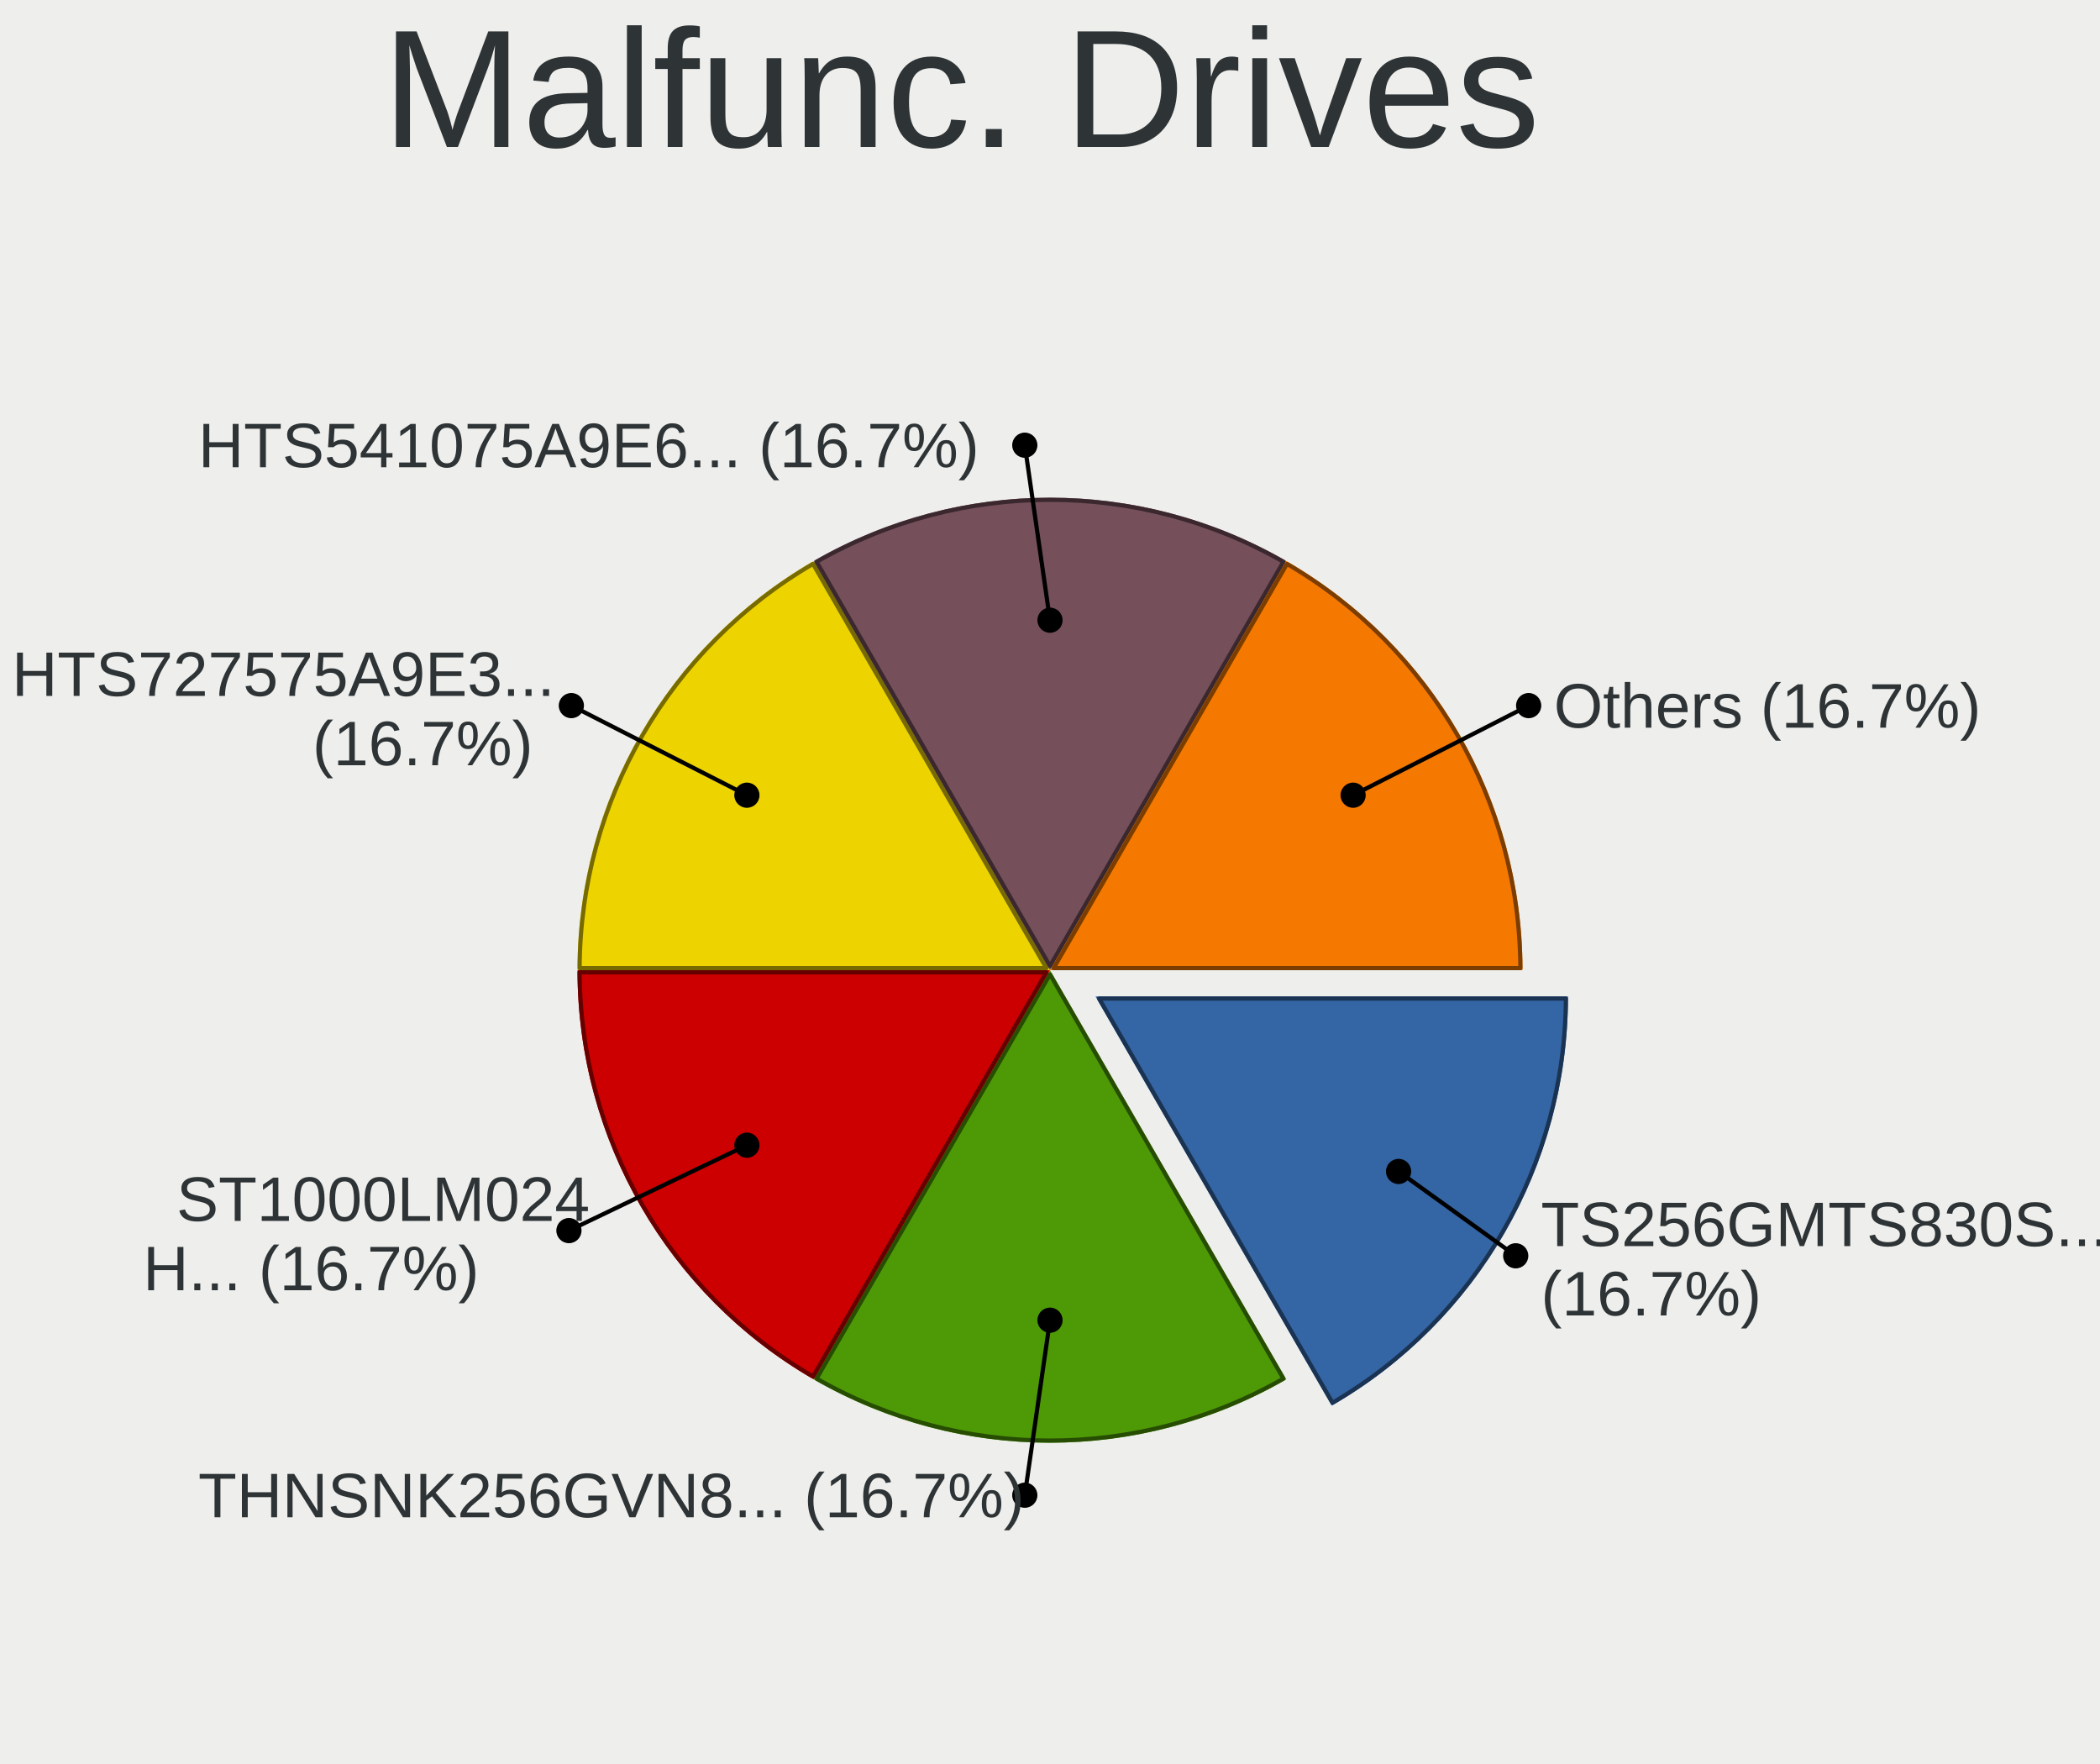
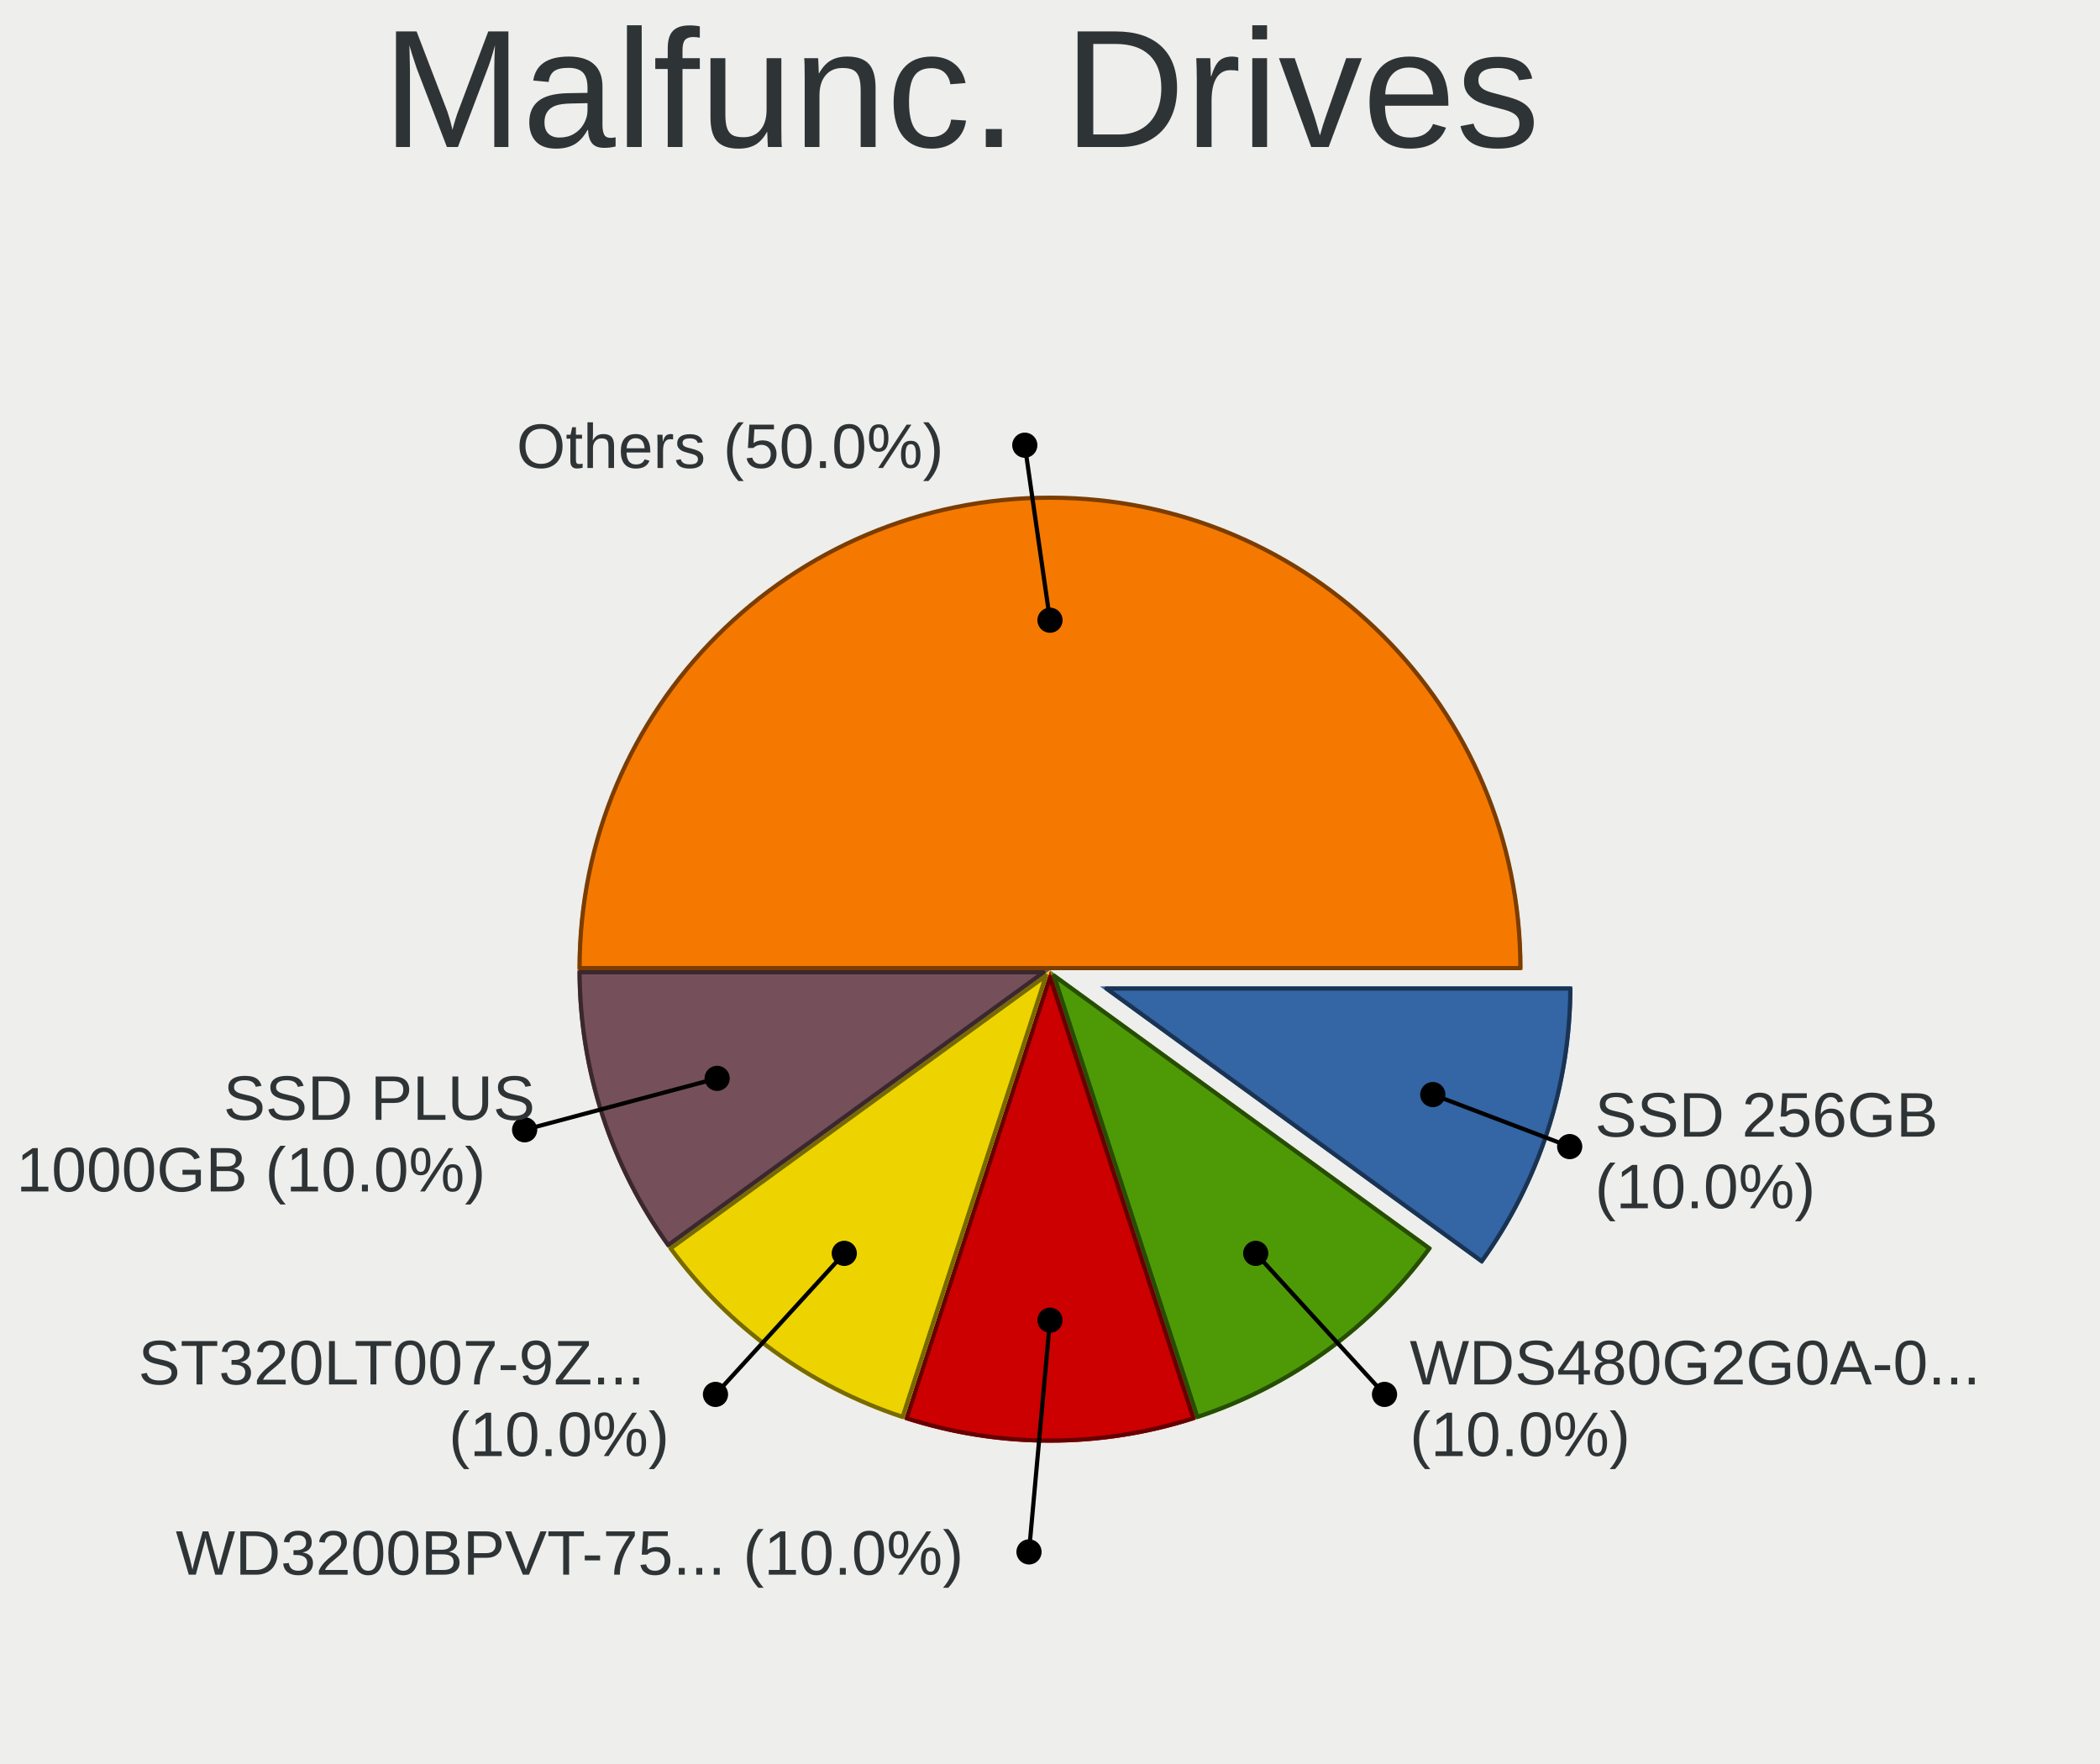
<svg xmlns="http://www.w3.org/2000/svg" width="500" height="420" version="1.0" id="ezcGraph">
  <defs />
  <g id="ezcGraphChart" color-rendering="optimizeQuality" shape-rendering="geometricPrecision" text-rendering="optimizeLegibility">
    <path d=" M 0,420 L 0,0 L 500,0 L 500,420 L 0,420 z " style="fill: #eeeeec; fill-opacity: 1.00; stroke: none;" id="ezcGraphPolygon_1" />
    <path d=" M 0,42 L 0,0 L 500,0 L 500,42 L 0,42 z " style="fill: #000000; fill-opacity: 0.00; stroke: none;" id="ezcGraphPolygon_2" />
-     <path d="M 260.83,237.25 L 373.33,237.25 A 112.50,112.50 0 0,1 317.08,334.68 z" style="fill: #3465a4; fill-opacity: 1.00; stroke: none; cursor: pointer;" id="ezcGraphCircleSector_4" />
-     <path d="M 261.69,237.75 L 372.83,237.75 A 112.00,112.00 0 0,1 317.26,333.99 z" style="fill: none; stroke: #1a3352; stroke-width: 1; stroke-opacity: 1.00; stroke-linecap: round; stroke-linejoin: round;" id="ezcGraphCircleSector_5" />
-     <path d="M 250.00,231.00 L 306.25,328.43 A 112.50,112.50 0 0,1 193.75,328.43 z" style="fill: #4e9a06; fill-opacity: 1.00; stroke: none; cursor: pointer;" id="ezcGraphCircleSector_6" />
-     <path d="M 250.00,232.00 L 305.57,328.24 A 112.00,112.00 0 0,1 194.43,328.24 z" style="fill: none; stroke: #274d03; stroke-width: 1; stroke-opacity: 1.00; stroke-linecap: round; stroke-linejoin: round;" id="ezcGraphCircleSector_7" />
-     <path d="M 250.00,231.00 L 193.75,328.43 A 112.50,112.50 0 0,1 137.50,231.00 z" style="fill: #cc0000; fill-opacity: 1.00; stroke: none; cursor: pointer;" id="ezcGraphCircleSector_8" />
-     <path d="M 249.13,231.50 L 193.57,327.74 A 112.00,112.00 0 0,1 138.00,231.50 z" style="fill: none; stroke: #660000; stroke-width: 1; stroke-opacity: 1.00; stroke-linecap: round; stroke-linejoin: round;" id="ezcGraphCircleSector_9" />
-     <path d="M 250.00,231.00 L 137.50,231.00 A 112.50,112.50 0 0,1 193.75,133.57 z" style="fill: #edd400; fill-opacity: 1.00; stroke: none; cursor: pointer;" id="ezcGraphCircleSector_10" />
-     <path d="M 249.13,230.50 L 138.00,230.50 A 112.00,112.00 0 0,1 193.57,134.26 z" style="fill: none; stroke: #776a00; stroke-width: 1; stroke-opacity: 1.00; stroke-linecap: round; stroke-linejoin: round;" id="ezcGraphCircleSector_11" />
-     <path d="M 250.00,231.00 L 193.75,133.57 A 112.50,112.50 0 0,1 306.25,133.57 z" style="fill: #75505b; fill-opacity: 1.00; stroke: none; cursor: pointer;" id="ezcGraphCircleSector_12" />
-     <path d="M 250.00,230.00 L 194.43,133.76 A 112.00,112.00 0 0,1 305.57,133.76 z" style="fill: none; stroke: #3b282e; stroke-width: 1; stroke-opacity: 1.00; stroke-linecap: round; stroke-linejoin: round;" id="ezcGraphCircleSector_13" />
-     <path d="M 250.00,231.00 L 306.25,133.57 A 112.50,112.50 0 0,1 362.50,231.00 z" style="fill: #f57900; fill-opacity: 1.00; stroke: none;" id="ezcGraphCircleSector_14" />
-     <path d="M 250.87,230.50 L 306.43,134.26 A 112.00,112.00 0 0,1 362.00,230.50 z" style="fill: none; stroke: #7b3d00; stroke-width: 1; stroke-opacity: 1.00; stroke-linecap: round; stroke-linejoin: round;" id="ezcGraphCircleSector_15" />
+     <path d="M 261.89,234.86 L 374.39,234.86 A 112.50,112.50 0 0,1 352.90,300.99 z" style="fill: #3465a4; fill-opacity: 1.00; stroke: none; cursor: pointer;" id="ezcGraphCircleSector_4" />
+     <path d="M 263.43,235.36 L 373.89,235.36 A 112.00,112.00 0 0,1 352.79,300.29 z" style="fill: none; stroke: #1a3352; stroke-width: 1; stroke-opacity: 1.00; stroke-linecap: round; stroke-linejoin: round;" id="ezcGraphCircleSector_5" />
+     <path d="M 250.00,231.00 L 341.01,297.13 A 112.50,112.50 0 0,1 284.76,337.99 z" style="fill: #4e9a06; fill-opacity: 1.00; stroke: none; cursor: pointer;" id="ezcGraphCircleSector_6" />
+     <path d="M 250.95,232.31 L 340.32,297.24 A 112.00,112.00 0 0,1 285.09,337.36 z" style="fill: none; stroke: #274d03; stroke-width: 1; stroke-opacity: 1.00; stroke-linecap: round; stroke-linejoin: round;" id="ezcGraphCircleSector_7" />
+     <path d="M 250.00,231.00 L 284.76,337.99 A 112.50,112.50 0 0,1 215.24,337.99 z" style="fill: #cc0000; fill-opacity: 1.00; stroke: none; cursor: pointer;" id="ezcGraphCircleSector_8" />
+     <path d="M 250.00,232.62 L 284.13,337.67 A 112.00,112.00 0 0,1 215.87,337.67 z" style="fill: none; stroke: #660000; stroke-width: 1; stroke-opacity: 1.00; stroke-linecap: round; stroke-linejoin: round;" id="ezcGraphCircleSector_9" />
+     <path d="M 250.00,231.00 L 215.24,337.99 A 112.50,112.50 0 0,1 158.99,297.13 z" style="fill: #edd400; fill-opacity: 1.00; stroke: none; cursor: pointer;" id="ezcGraphCircleSector_10" />
+     <path d="M 249.05,232.31 L 214.91,337.36 A 112.00,112.00 0 0,1 159.68,297.24 z" style="fill: none; stroke: #776a00; stroke-width: 1; stroke-opacity: 1.00; stroke-linecap: round; stroke-linejoin: round;" id="ezcGraphCircleSector_11" />
+     <path d="M 250.00,231.00 L 158.99,297.13 A 112.50,112.50 0 0,1 137.50,231.00 z" style="fill: #75505b; fill-opacity: 1.00; stroke: none; cursor: pointer;" id="ezcGraphCircleSector_12" />
+     <path d="M 248.46,231.50 L 159.10,296.43 A 112.00,112.00 0 0,1 138.00,231.50 z" style="fill: none; stroke: #3b282e; stroke-width: 1; stroke-opacity: 1.00; stroke-linecap: round; stroke-linejoin: round;" id="ezcGraphCircleSector_13" />
+     <path d="M 250.00,231.00 L 137.50,231.00 A 112.50,112.50 0 0,1 362.50,231.00 z" style="fill: #f57900; fill-opacity: 1.00; stroke: none;" id="ezcGraphCircleSector_14" />
+     <path d="M 250.00,230.50 L 138.00,230.50 A 112.00,112.00 0 0,1 362.00,230.50 z" style="fill: none; stroke: #7b3d00; stroke-width: 1; stroke-opacity: 1.00; stroke-linecap: round; stroke-linejoin: round;" id="ezcGraphCircleSector_15" />
    <path d=" M 250,147.667 L 244,106" style="fill: none; stroke: #000000; stroke-width: 1; stroke-opacity: 1.00; stroke-linecap: round; stroke-linejoin: round;" id="ezcGraphLine_16" />
    <ellipse cx="250" cy="147.667" rx="3" ry="3" style="fill: #000000; fill-opacity: 1.00; stroke: none;" id="ezcGraphCircle_17" />
    <ellipse cx="244" cy="106" rx="3" ry="3" style="fill: #000000; fill-opacity: 1.00; stroke: none;" id="ezcGraphCircle_18" />
-     <path d=" M 177.831,189.333 L 136.037,168" style="fill: none; stroke: #000000; stroke-width: 1; stroke-opacity: 1.00; stroke-linecap: round; stroke-linejoin: round;" id="ezcGraphLine_20" />
-     <ellipse cx="177.831" cy="189.333" rx="3" ry="3" style="fill: #000000; fill-opacity: 1.00; stroke: none;" id="ezcGraphCircle_21" />
-     <ellipse cx="136.037" cy="168" rx="3" ry="3" style="fill: #000000; fill-opacity: 1.00; stroke: none;" id="ezcGraphCircle_22" />
-     <path d=" M 177.831,272.667 L 135.46,293" style="fill: none; stroke: #000000; stroke-width: 1; stroke-opacity: 1.00; stroke-linecap: round; stroke-linejoin: round;" id="ezcGraphLine_24" />
-     <ellipse cx="177.831" cy="272.667" rx="3" ry="3" style="fill: #000000; fill-opacity: 1.00; stroke: none;" id="ezcGraphCircle_25" />
-     <ellipse cx="135.46" cy="293" rx="3" ry="3" style="fill: #000000; fill-opacity: 1.00; stroke: none;" id="ezcGraphCircle_26" />
-     <path d=" M 250,314.333 L 244,356" style="fill: none; stroke: #000000; stroke-width: 1; stroke-opacity: 1.00; stroke-linecap: round; stroke-linejoin: round;" id="ezcGraphLine_28" />
+     <path d=" M 170.745,256.751 L 124.916,269" style="fill: none; stroke: #000000; stroke-width: 1; stroke-opacity: 1.00; stroke-linecap: round; stroke-linejoin: round;" id="ezcGraphLine_20" />
+     <ellipse cx="170.745" cy="256.751" rx="3" ry="3" style="fill: #000000; fill-opacity: 1.00; stroke: none;" id="ezcGraphCircle_21" />
+     <ellipse cx="124.916" cy="269" rx="3" ry="3" style="fill: #000000; fill-opacity: 1.00; stroke: none;" id="ezcGraphCircle_22" />
+     <path d=" M 201.018,298.418 L 170.352,332" style="fill: none; stroke: #000000; stroke-width: 1; stroke-opacity: 1.00; stroke-linecap: round; stroke-linejoin: round;" id="ezcGraphLine_24" />
+     <ellipse cx="201.018" cy="298.418" rx="3" ry="3" style="fill: #000000; fill-opacity: 1.00; stroke: none;" id="ezcGraphCircle_25" />
+     <ellipse cx="170.352" cy="332" rx="3" ry="3" style="fill: #000000; fill-opacity: 1.00; stroke: none;" id="ezcGraphCircle_26" />
+     <path d=" M 250,314.333 L 245,369.5" style="fill: none; stroke: #000000; stroke-width: 1; stroke-opacity: 1.00; stroke-linecap: round; stroke-linejoin: round;" id="ezcGraphLine_28" />
    <ellipse cx="250" cy="314.333" rx="3" ry="3" style="fill: #000000; fill-opacity: 1.00; stroke: none;" id="ezcGraphCircle_29" />
-     <ellipse cx="244" cy="356" rx="3" ry="3" style="fill: #000000; fill-opacity: 1.00; stroke: none;" id="ezcGraphCircle_30" />
-     <path d=" M 322.169,189.333 L 363.963,168" style="fill: none; stroke: #000000; stroke-width: 1; stroke-opacity: 1.00; stroke-linecap: round; stroke-linejoin: round;" id="ezcGraphLine_32" />
-     <ellipse cx="322.169" cy="189.333" rx="3" ry="3" style="fill: #000000; fill-opacity: 1.00; stroke: none;" id="ezcGraphCircle_33" />
-     <ellipse cx="363.963" cy="168" rx="3" ry="3" style="fill: #000000; fill-opacity: 1.00; stroke: none;" id="ezcGraphCircle_34" />
-     <path d=" M 332.994,278.917 L 360.886,299" style="fill: none; stroke: #000000; stroke-width: 1; stroke-opacity: 1.00; stroke-linecap: round; stroke-linejoin: round;" id="ezcGraphLine_36" />
-     <ellipse cx="332.994" cy="278.917" rx="3" ry="3" style="fill: #000000; fill-opacity: 1.00; stroke: none;" id="ezcGraphCircle_37" />
-     <ellipse cx="360.886" cy="299" rx="3" ry="3" style="fill: #000000; fill-opacity: 1.00; stroke: none;" id="ezcGraphCircle_38" />
+     <ellipse cx="245" cy="369.5" rx="3" ry="3" style="fill: #000000; fill-opacity: 1.00; stroke: none;" id="ezcGraphCircle_30" />
+     <path d=" M 341.143,260.614 L 373.733,273" style="fill: none; stroke: #000000; stroke-width: 1; stroke-opacity: 1.00; stroke-linecap: round; stroke-linejoin: round;" id="ezcGraphLine_32" />
+     <ellipse cx="341.143" cy="260.614" rx="3" ry="3" style="fill: #000000; fill-opacity: 1.00; stroke: none;" id="ezcGraphCircle_33" />
+     <ellipse cx="373.733" cy="273" rx="3" ry="3" style="fill: #000000; fill-opacity: 1.00; stroke: none;" id="ezcGraphCircle_34" />
+     <path d=" M 298.982,298.418 L 329.648,332" style="fill: none; stroke: #000000; stroke-width: 1; stroke-opacity: 1.00; stroke-linecap: round; stroke-linejoin: round;" id="ezcGraphLine_36" />
+     <ellipse cx="298.982" cy="298.418" rx="3" ry="3" style="fill: #000000; fill-opacity: 1.00; stroke: none;" id="ezcGraphCircle_37" />
+     <ellipse cx="329.648" cy="332" rx="3" ry="3" style="fill: #000000; fill-opacity: 1.00; stroke: none;" id="ezcGraphCircle_38" />
    <g id="ezcGraphTextBox_3">
      <path d=" M 90.5,42 L 90.5,0.5 L 410,0.5 L 410,42 L 90.5,42 z " style="fill: #ffffff; fill-opacity: 0.00; stroke: none;" id="ezcGraphPolygon_40" />
      <text id="ezcGraphTextBox_3_text" x="91" text-length="318px" y="35" style="font-size: 40px; font-family: 'Arial'; fill: #2e3436; fill-opacity: 1.00; stroke: none;">Malfunc. Drives</text>
    </g>
-     <g id="ezcGraphTextBox_19" style=" cursor: pointer;">
-       <path d=" M 46.7,114.5 L 46.7,98 L 239,98 L 239,114.5 L 46.7,114.5 z " style="fill: #ffffff; fill-opacity: 0.00; stroke: none;" id="ezcGraphPolygon_41" />
-       <text id="ezcGraphTextBox_19_text" x="47.2" text-length="190.8px" y="111.25" style="font-size: 15px; font-family: 'Arial'; fill: #2e3436; fill-opacity: 1.00; stroke: none;">HTS541075A9E6... (16.7%)</text>
+     <g id="ezcGraphTextBox_19">
+       <path d=" M 122.49,114.75 L 122.49,97.75 L 239,97.75 L 239,114.75 L 122.49,114.75 z " style="fill: #ffffff; fill-opacity: 0.00; stroke: none;" id="ezcGraphPolygon_41" />
+       <text id="ezcGraphTextBox_19_text" x="122.99" text-length="115.01px" y="111.425" style="font-size: 15px; font-family: 'Arial'; fill: #2e3436; fill-opacity: 1.00; stroke: none;">Others (50.0%)</text>
    </g>
    <g id="ezcGraphTextBox_23" style=" cursor: pointer;">
-       <path d=" M 2.337,184.05 L 2.337,152.45 L 131.037,152.45 L 131.037,184.05 L 2.337,184.05 z " style="fill: #ffffff; fill-opacity: 0.00; stroke: none;" id="ezcGraphPolygon_42" />
-       <text id="ezcGraphTextBox_23_text" x="2.837" text-length="127.2px" y="165.7" style="font-size: 15px; font-family: 'Arial'; fill: #2e3436; fill-opacity: 1.00; stroke: none;">HTS727575A9E3...</text>
-       <text id="ezcGraphTextBox_23_text" x="74.387" text-length="55.65px" y="182.2" style="font-size: 15px; font-family: 'Arial'; fill: #2e3436; fill-opacity: 1.00; stroke: none;">(16.7%)</text>
+       <path d=" M 3.406,285.55 L 3.406,252.95 L 119.916,252.95 L 119.916,285.55 L 3.406,285.55 z " style="fill: #ffffff; fill-opacity: 0.00; stroke: none;" id="ezcGraphPolygon_42" />
+       <text id="ezcGraphTextBox_23_text" x="53.196" text-length="65.72px" y="266.625" style="font-size: 15px; font-family: 'Arial'; fill: #2e3436; fill-opacity: 1.00; stroke: none;">SSD PLUS</text>
+       <text id="ezcGraphTextBox_23_text" x="3.906" text-length="115.01px" y="283.675" style="font-size: 15px; font-family: 'Arial'; fill: #2e3436; fill-opacity: 1.00; stroke: none;">1000GB (10.0%)</text>
    </g>
    <g id="ezcGraphTextBox_27" style=" cursor: pointer;">
-       <path d=" M 33.56,309.05 L 33.56,277.45 L 130.46,277.45 L 130.46,309.05 L 33.56,309.05 z " style="fill: #ffffff; fill-opacity: 0.00; stroke: none;" id="ezcGraphPolygon_43" />
-       <text id="ezcGraphTextBox_27_text" x="42.01" text-length="87.45px" y="290.7" style="font-size: 15px; font-family: 'Arial'; fill: #2e3436; fill-opacity: 1.00; stroke: none;">ST1000LM024</text>
-       <text id="ezcGraphTextBox_27_text" x="34.06" text-length="95.4px" y="307.2" style="font-size: 15px; font-family: 'Arial'; fill: #2e3436; fill-opacity: 1.00; stroke: none;">H... (16.7%)</text>
+       <path d=" M 32.412,348.55 L 32.412,315.95 L 165.352,315.95 L 165.352,348.55 L 32.412,348.55 z " style="fill: #ffffff; fill-opacity: 0.00; stroke: none;" id="ezcGraphPolygon_43" />
+       <text id="ezcGraphTextBox_27_text" x="32.912" text-length="131.44px" y="329.625" style="font-size: 15px; font-family: 'Arial'; fill: #2e3436; fill-opacity: 1.00; stroke: none;">ST320LT007-9Z...</text>
+       <text id="ezcGraphTextBox_27_text" x="106.847" text-length="57.505px" y="346.675" style="font-size: 15px; font-family: 'Arial'; fill: #2e3436; fill-opacity: 1.00; stroke: none;">(10.0%)</text>
    </g>
    <g id="ezcGraphTextBox_31" style=" cursor: pointer;">
-       <path d=" M 46.7,364.5 L 46.7,348 L 239,348 L 239,364.5 L 46.7,364.5 z " style="fill: #ffffff; fill-opacity: 0.00; stroke: none;" id="ezcGraphPolygon_44" />
-       <text id="ezcGraphTextBox_31_text" x="47.2" text-length="190.8px" y="361.25" style="font-size: 15px; font-family: 'Arial'; fill: #2e3436; fill-opacity: 1.00; stroke: none;">THNSNK256GVN8... (16.7%)</text>
+       <path d=" M 41.34,378.25 L 41.34,361.25 L 240,361.25 L 240,378.25 L 41.34,378.25 z " style="fill: #ffffff; fill-opacity: 0.00; stroke: none;" id="ezcGraphPolygon_44" />
+       <text id="ezcGraphTextBox_31_text" x="41.84" text-length="197.16px" y="374.925" style="font-size: 15px; font-family: 'Arial'; fill: #2e3436; fill-opacity: 1.00; stroke: none;">WD3200BPVT-75... (10.0%)</text>
    </g>
-     <g id="ezcGraphTextBox_35">
-       <path d=" M 369.463,176.5 L 369.463,160 L 482.263,160 L 482.263,176.5 L 369.463,176.5 z " style="fill: #ffffff; fill-opacity: 0.00; stroke: none;" id="ezcGraphPolygon_45" />
-       <text id="ezcGraphTextBox_35_text" x="369.963" text-length="111.3px" y="173.25" style="font-size: 15px; font-family: 'Arial'; fill: #2e3436; fill-opacity: 1.00; stroke: none;">Others (16.7%)</text>
+     <g id="ezcGraphTextBox_35" style=" cursor: pointer;">
+       <path d=" M 379.233,289.55 L 379.233,256.95 L 454.668,256.95 L 454.668,289.55 L 379.233,289.55 z " style="fill: #ffffff; fill-opacity: 0.00; stroke: none;" id="ezcGraphPolygon_45" />
+       <text id="ezcGraphTextBox_35_text" x="379.733" text-length="73.935px" y="270.625" style="font-size: 15px; font-family: 'Arial'; fill: #2e3436; fill-opacity: 1.00; stroke: none;">SSD 256GB</text>
+       <text id="ezcGraphTextBox_35_text" x="379.733" text-length="57.505px" y="287.675" style="font-size: 15px; font-family: 'Arial'; fill: #2e3436; fill-opacity: 1.00; stroke: none;">(10.0%)</text>
    </g>
    <g id="ezcGraphTextBox_39" style=" cursor: pointer;">
-       <path d=" M 366.386,315.05 L 366.386,283.45 L 495.086,283.45 L 495.086,315.05 L 366.386,315.05 z " style="fill: #ffffff; fill-opacity: 0.00; stroke: none;" id="ezcGraphPolygon_46" />
-       <text id="ezcGraphTextBox_39_text" x="366.886" text-length="127.2px" y="296.7" style="font-size: 15px; font-family: 'Arial'; fill: #2e3436; fill-opacity: 1.00; stroke: none;">TS256GMTS830S...</text>
-       <text id="ezcGraphTextBox_39_text" x="366.886" text-length="55.65px" y="313.2" style="font-size: 15px; font-family: 'Arial'; fill: #2e3436; fill-opacity: 1.00; stroke: none;">(16.7%)</text>
+       <path d=" M 335.148,348.55 L 335.148,315.95 L 468.088,315.95 L 468.088,348.55 L 335.148,348.55 z " style="fill: #ffffff; fill-opacity: 0.00; stroke: none;" id="ezcGraphPolygon_46" />
+       <text id="ezcGraphTextBox_39_text" x="335.648" text-length="131.44px" y="329.625" style="font-size: 15px; font-family: 'Arial'; fill: #2e3436; fill-opacity: 1.00; stroke: none;">WDS480G2G0A-0...</text>
+       <text id="ezcGraphTextBox_39_text" x="335.648" text-length="57.505px" y="346.675" style="font-size: 15px; font-family: 'Arial'; fill: #2e3436; fill-opacity: 1.00; stroke: none;">(10.0%)</text>
    </g>
  </g>
</svg>
